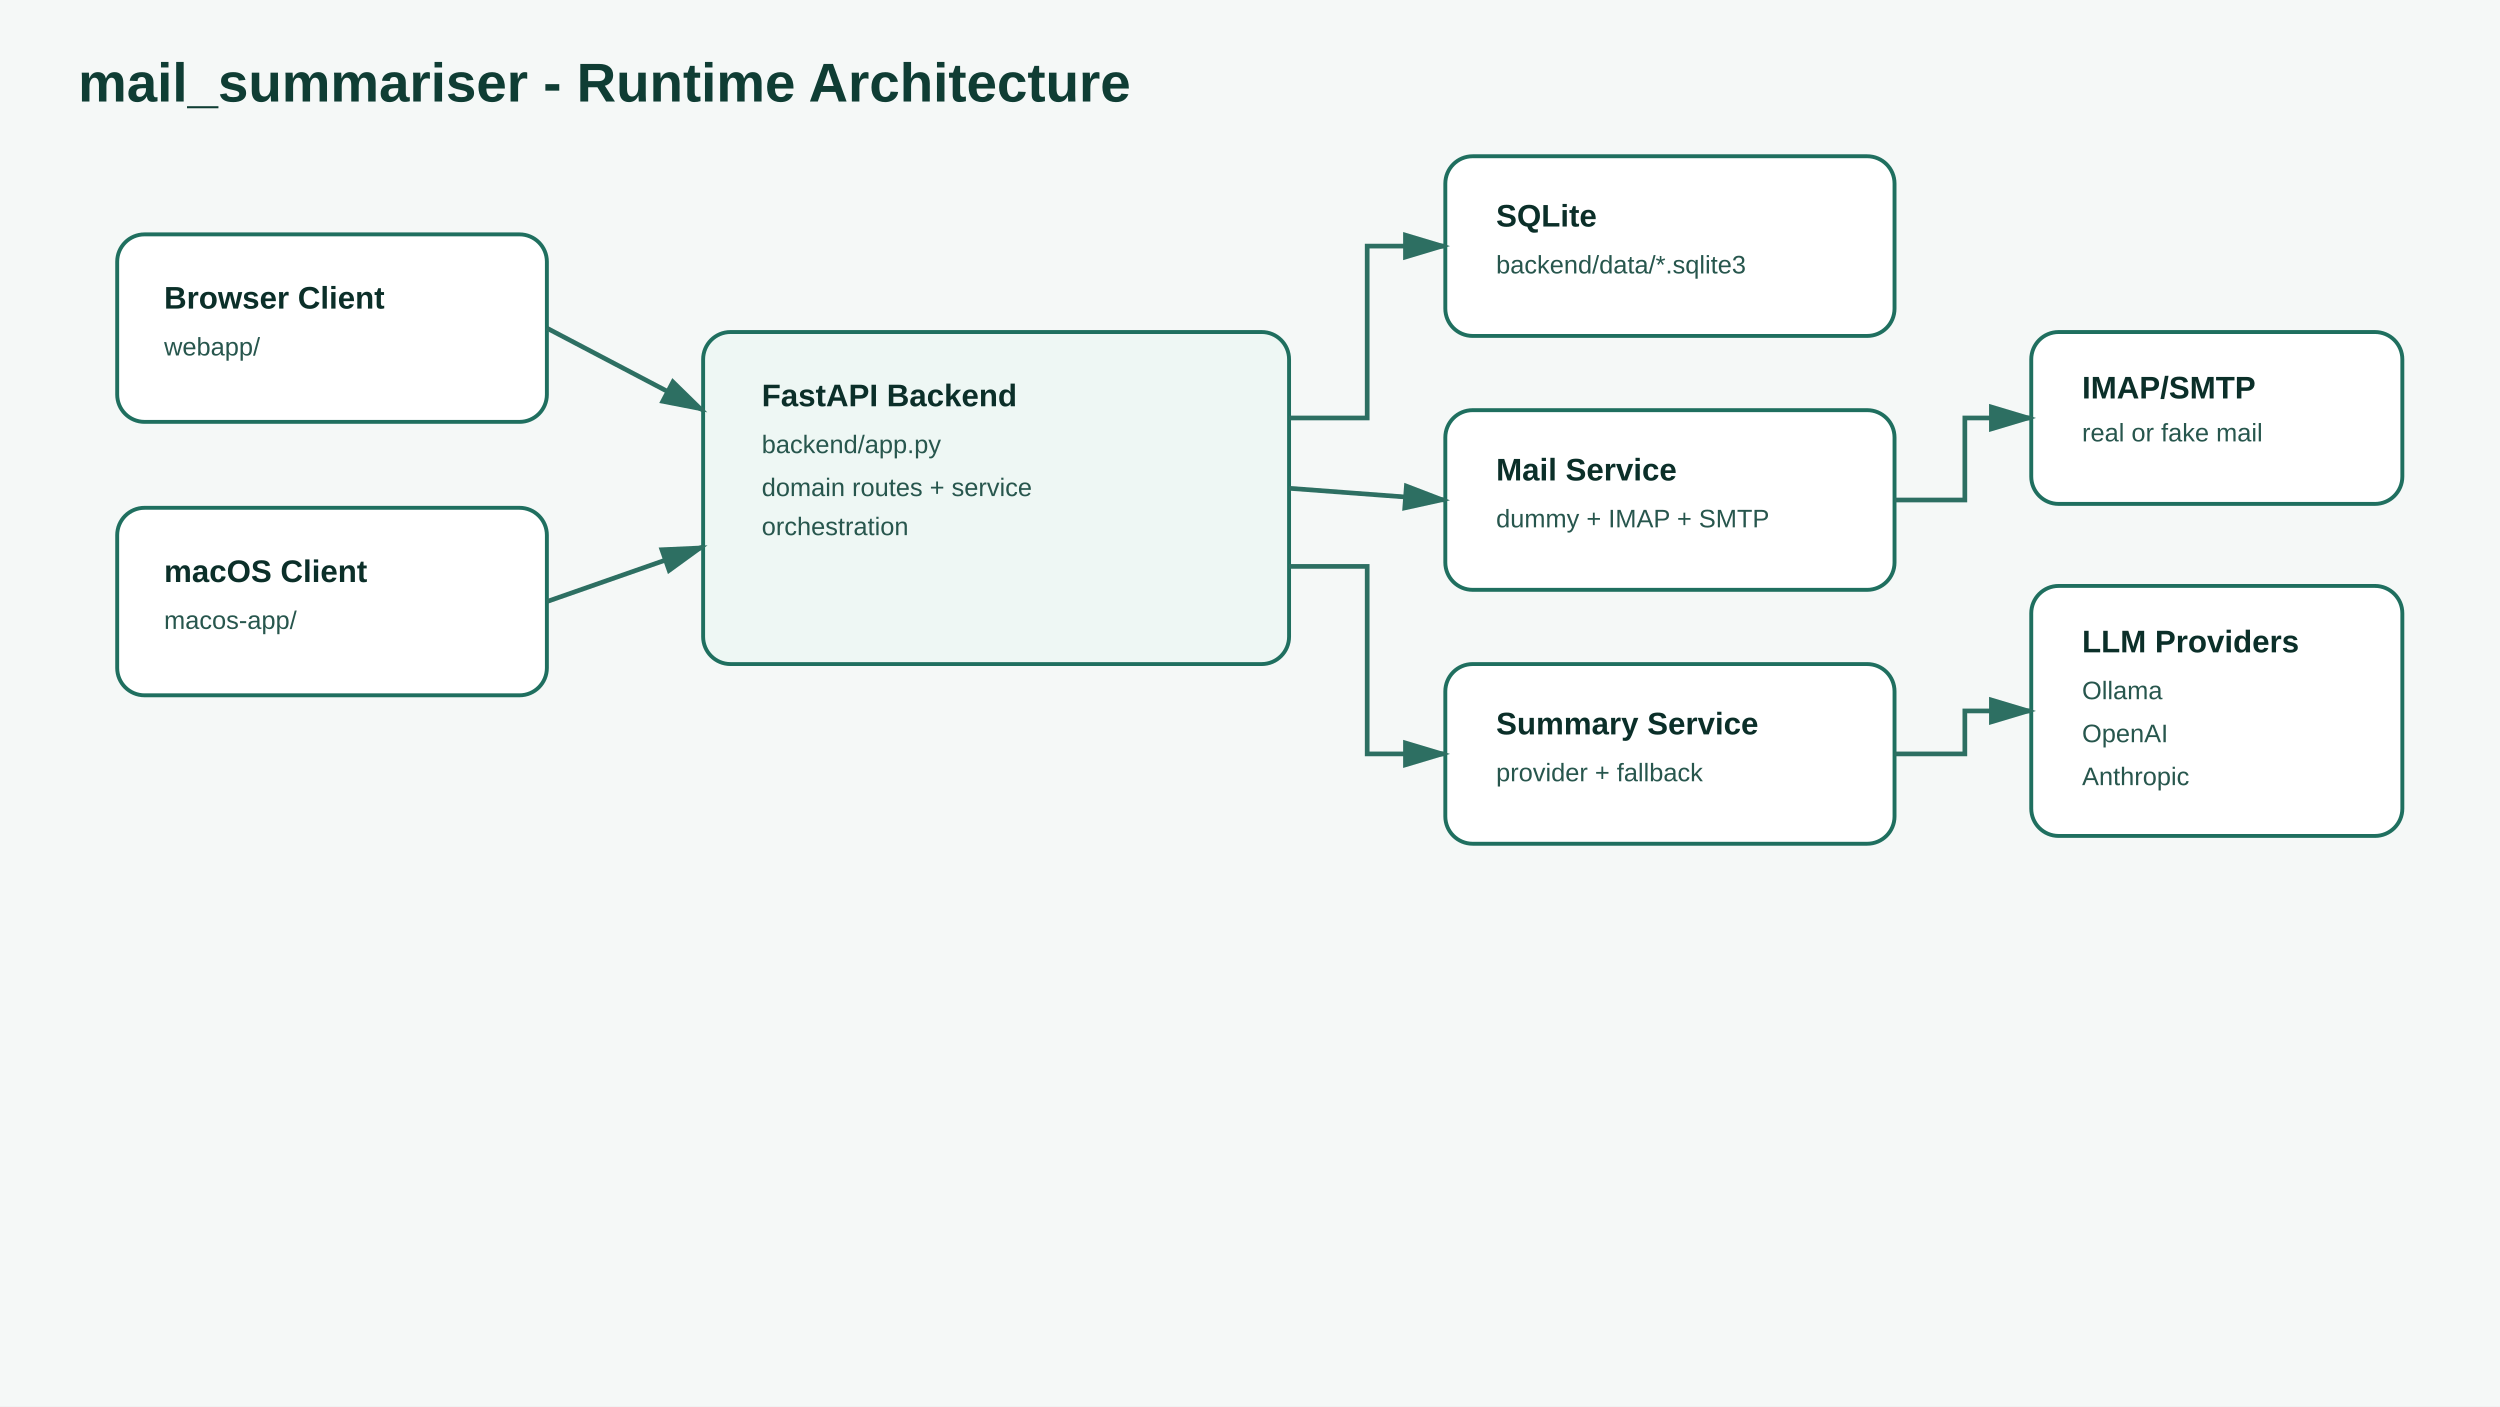
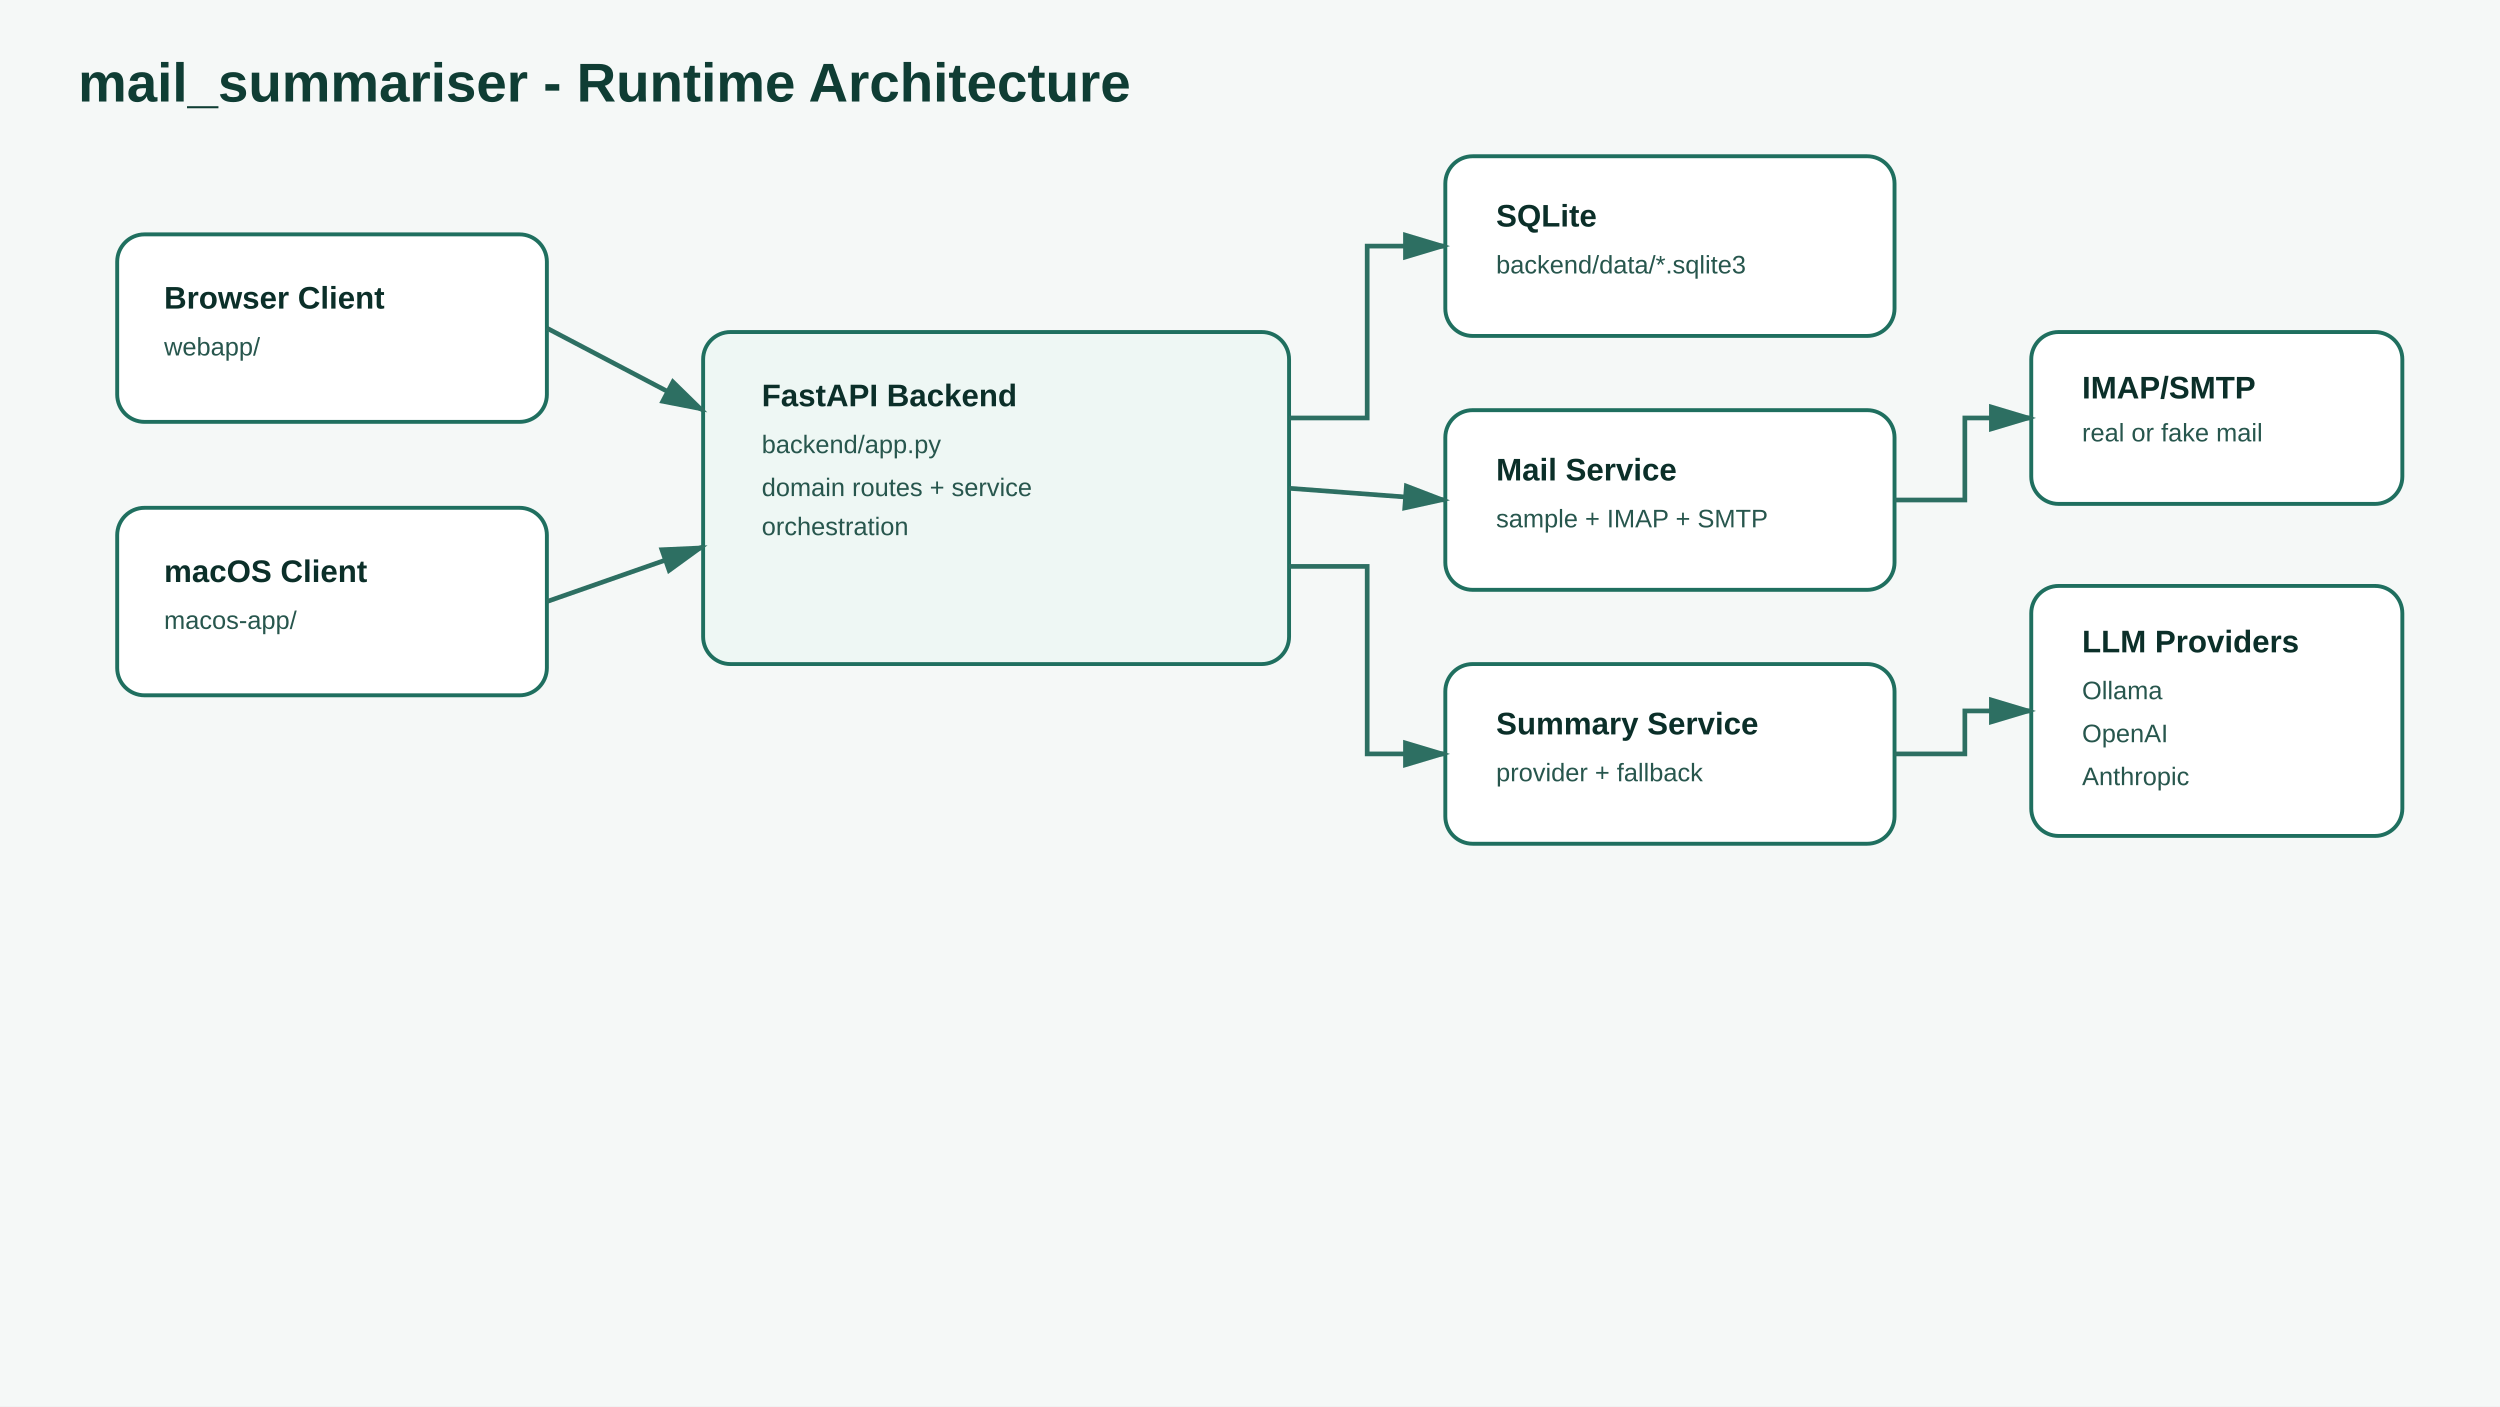
<svg xmlns="http://www.w3.org/2000/svg" width="1280" height="720" viewBox="0 0 1280 720" role="img" aria-label="mail_summariser architecture diagram">
  <defs>
    <style>
      .bg{fill:#f5f8f7}
      .title{font:700 28px 'Helvetica Neue',Arial,sans-serif;fill:#0f3d34}
      .node{fill:#ffffff;stroke:#1f6f5f;stroke-width:2;rx:14;ry:14}
      .node2{fill:#eef7f4;stroke:#1f6f5f;stroke-width:2;rx:14;ry:14}
      .txt{font:600 16px 'Helvetica Neue',Arial,sans-serif;fill:#0b2f29}
      .sub{font:500 13px 'Helvetica Neue',Arial,sans-serif;fill:#27564d}
      .edge{stroke:#2d6f62;stroke-width:2.4;fill:none;marker-end:url(#arrow)}
    </style>
    <marker id="arrow" markerWidth="10" markerHeight="10" refX="9" refY="3" orient="auto">
      <path d="M0,0 L10,3 L0,6 z" fill="#2d6f62" />
    </marker>
  </defs>
  <rect class="bg" x="0" y="0" width="1280" height="720" />
  <text class="title" x="40" y="52">mail_summariser - Runtime Architecture</text>
  <rect class="node" x="60" y="120" width="220" height="96" />
  <text class="txt" x="84" y="158">Browser Client</text>
  <text class="sub" x="84" y="182">webapp/</text>
  <rect class="node" x="60" y="260" width="220" height="96" />
  <text class="txt" x="84" y="298">macOS Client</text>
  <text class="sub" x="84" y="322">macos-app/</text>
  <rect class="node2" x="360" y="170" width="300" height="170" />
  <text class="txt" x="390" y="208">FastAPI Backend</text>
  <text class="sub" x="390" y="232">backend/app.py</text>
  <text class="sub" x="390" y="254">domain routes + service</text>
  <text class="sub" x="390" y="274">orchestration</text>
  <rect class="node" x="740" y="80" width="230" height="92" />
  <text class="txt" x="766" y="116">SQLite</text>
  <text class="sub" x="766" y="140">backend/data/*.sqlite3</text>
  <rect class="node" x="740" y="210" width="230" height="92" />
  <text class="txt" x="766" y="246">Mail Service</text>
-   <text class="sub" x="766" y="270">dummy + IMAP + SMTP</text>
+   <text class="sub" x="766" y="270">sample + IMAP + SMTP</text>
  <rect class="node" x="740" y="340" width="230" height="92" />
  <text class="txt" x="766" y="376">Summary Service</text>
  <text class="sub" x="766" y="400">provider + fallback</text>
  <rect class="node" x="1040" y="170" width="190" height="88" />
  <text class="txt" x="1066" y="204">IMAP/SMTP</text>
  <text class="sub" x="1066" y="226">real or fake mail</text>
  <rect class="node" x="1040" y="300" width="190" height="128" />
  <text class="txt" x="1066" y="334">LLM Providers</text>
  <text class="sub" x="1066" y="358">Ollama</text>
  <text class="sub" x="1066" y="380">OpenAI</text>
  <text class="sub" x="1066" y="402">Anthropic</text>
  <path class="edge" d="M280 168 L360 210" />
  <path class="edge" d="M280 308 L360 280" />
  <path class="edge" d="M660 214 L700 214 L700 126 L740 126" />
  <path class="edge" d="M660 250 L740 256" />
  <path class="edge" d="M660 290 L700 290 L700 386 L740 386" />
  <path class="edge" d="M970 256 L1006 256 L1006 214 L1040 214" />
  <path class="edge" d="M970 386 L1006 386 L1006 364 L1040 364" />
</svg>
